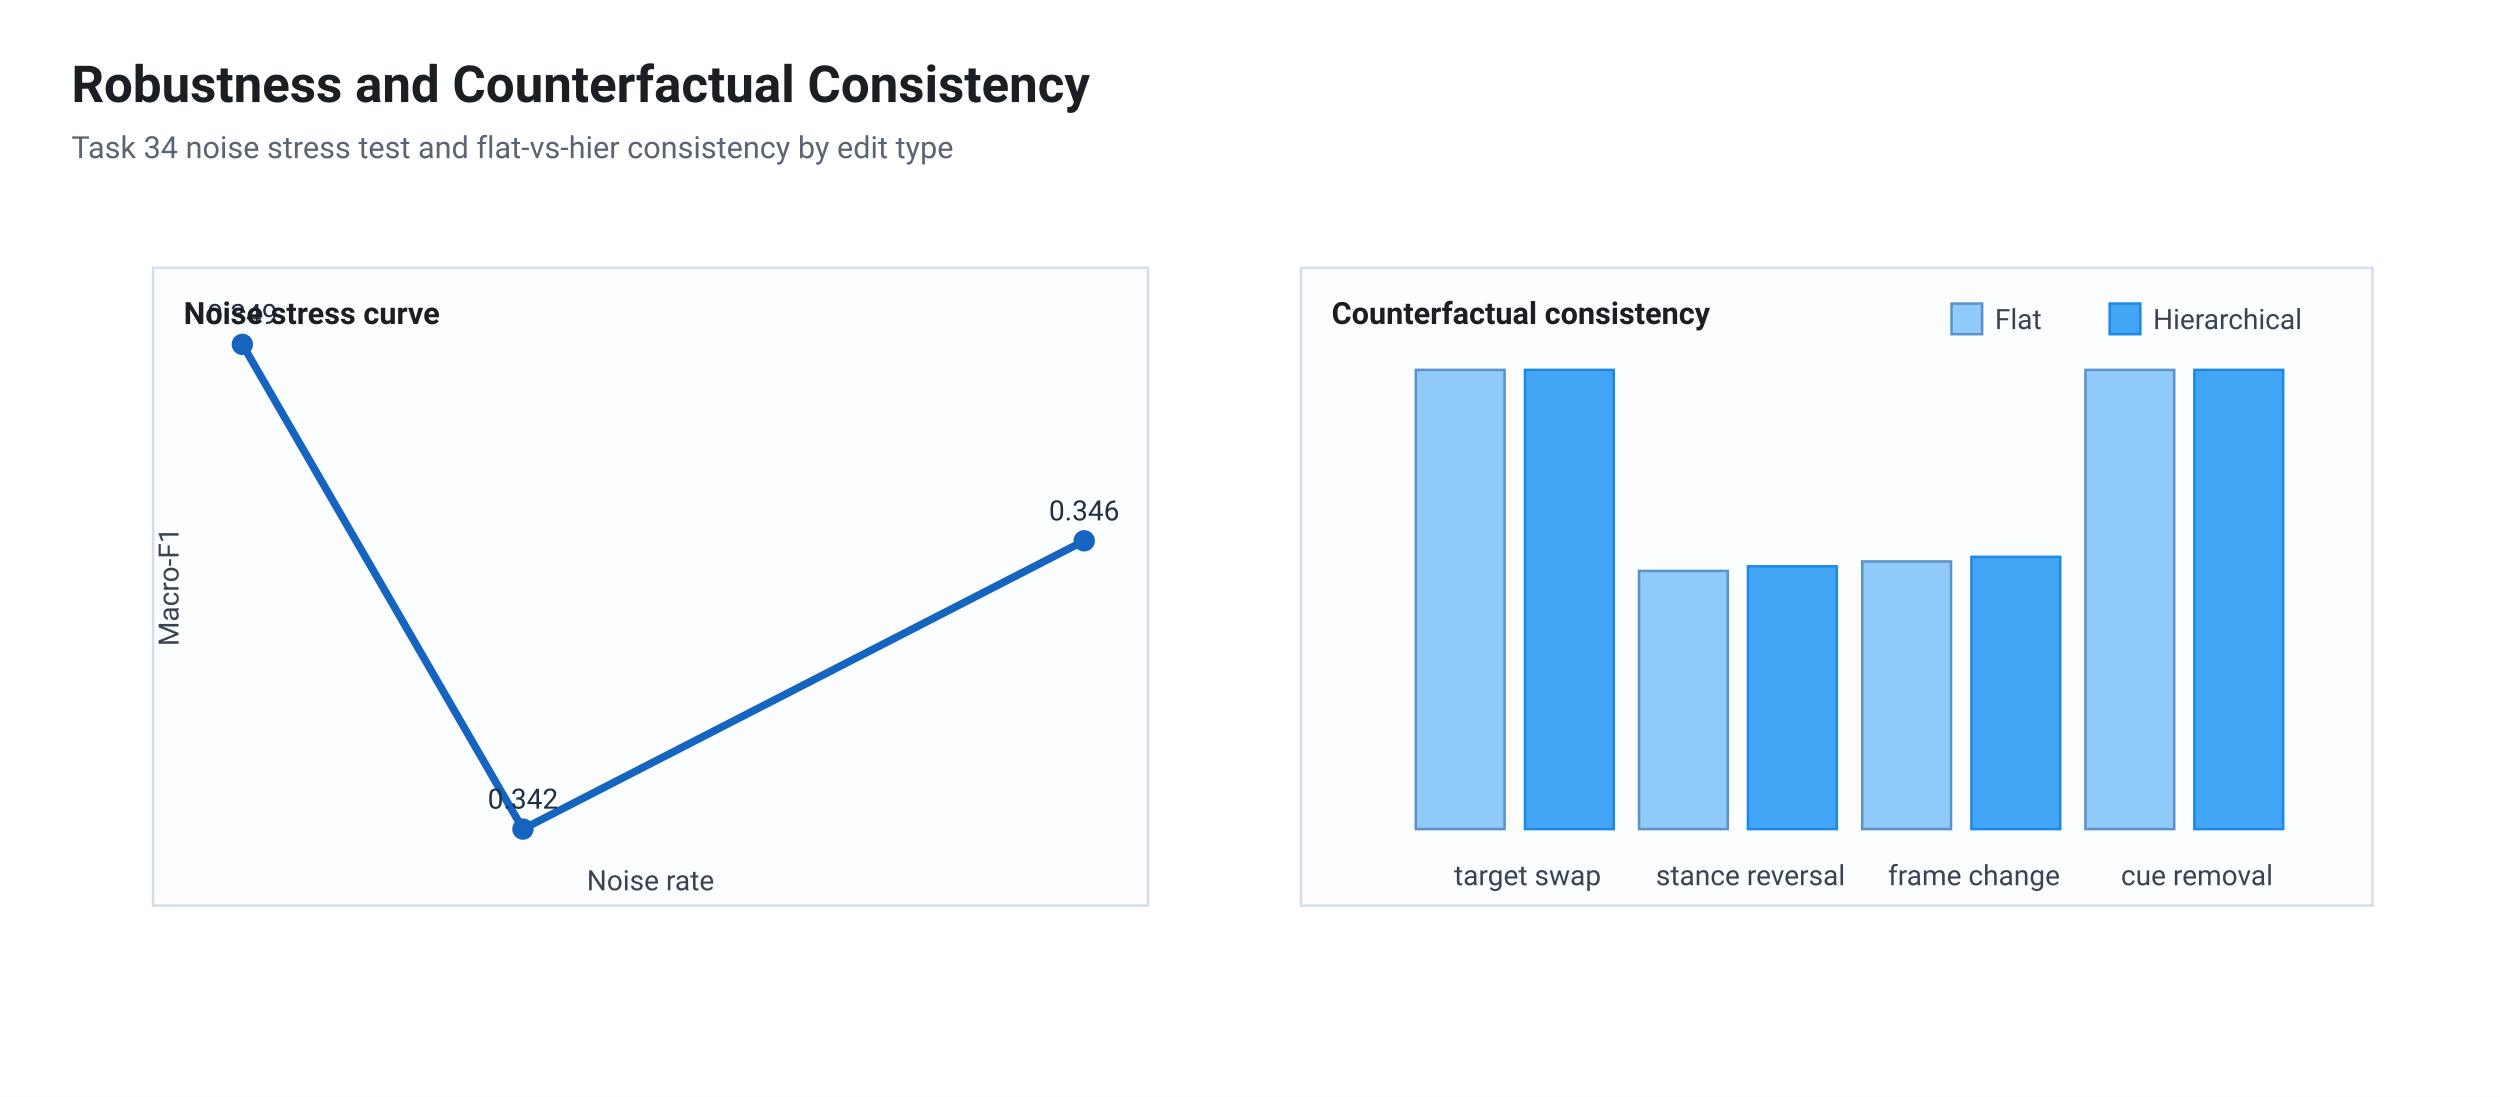
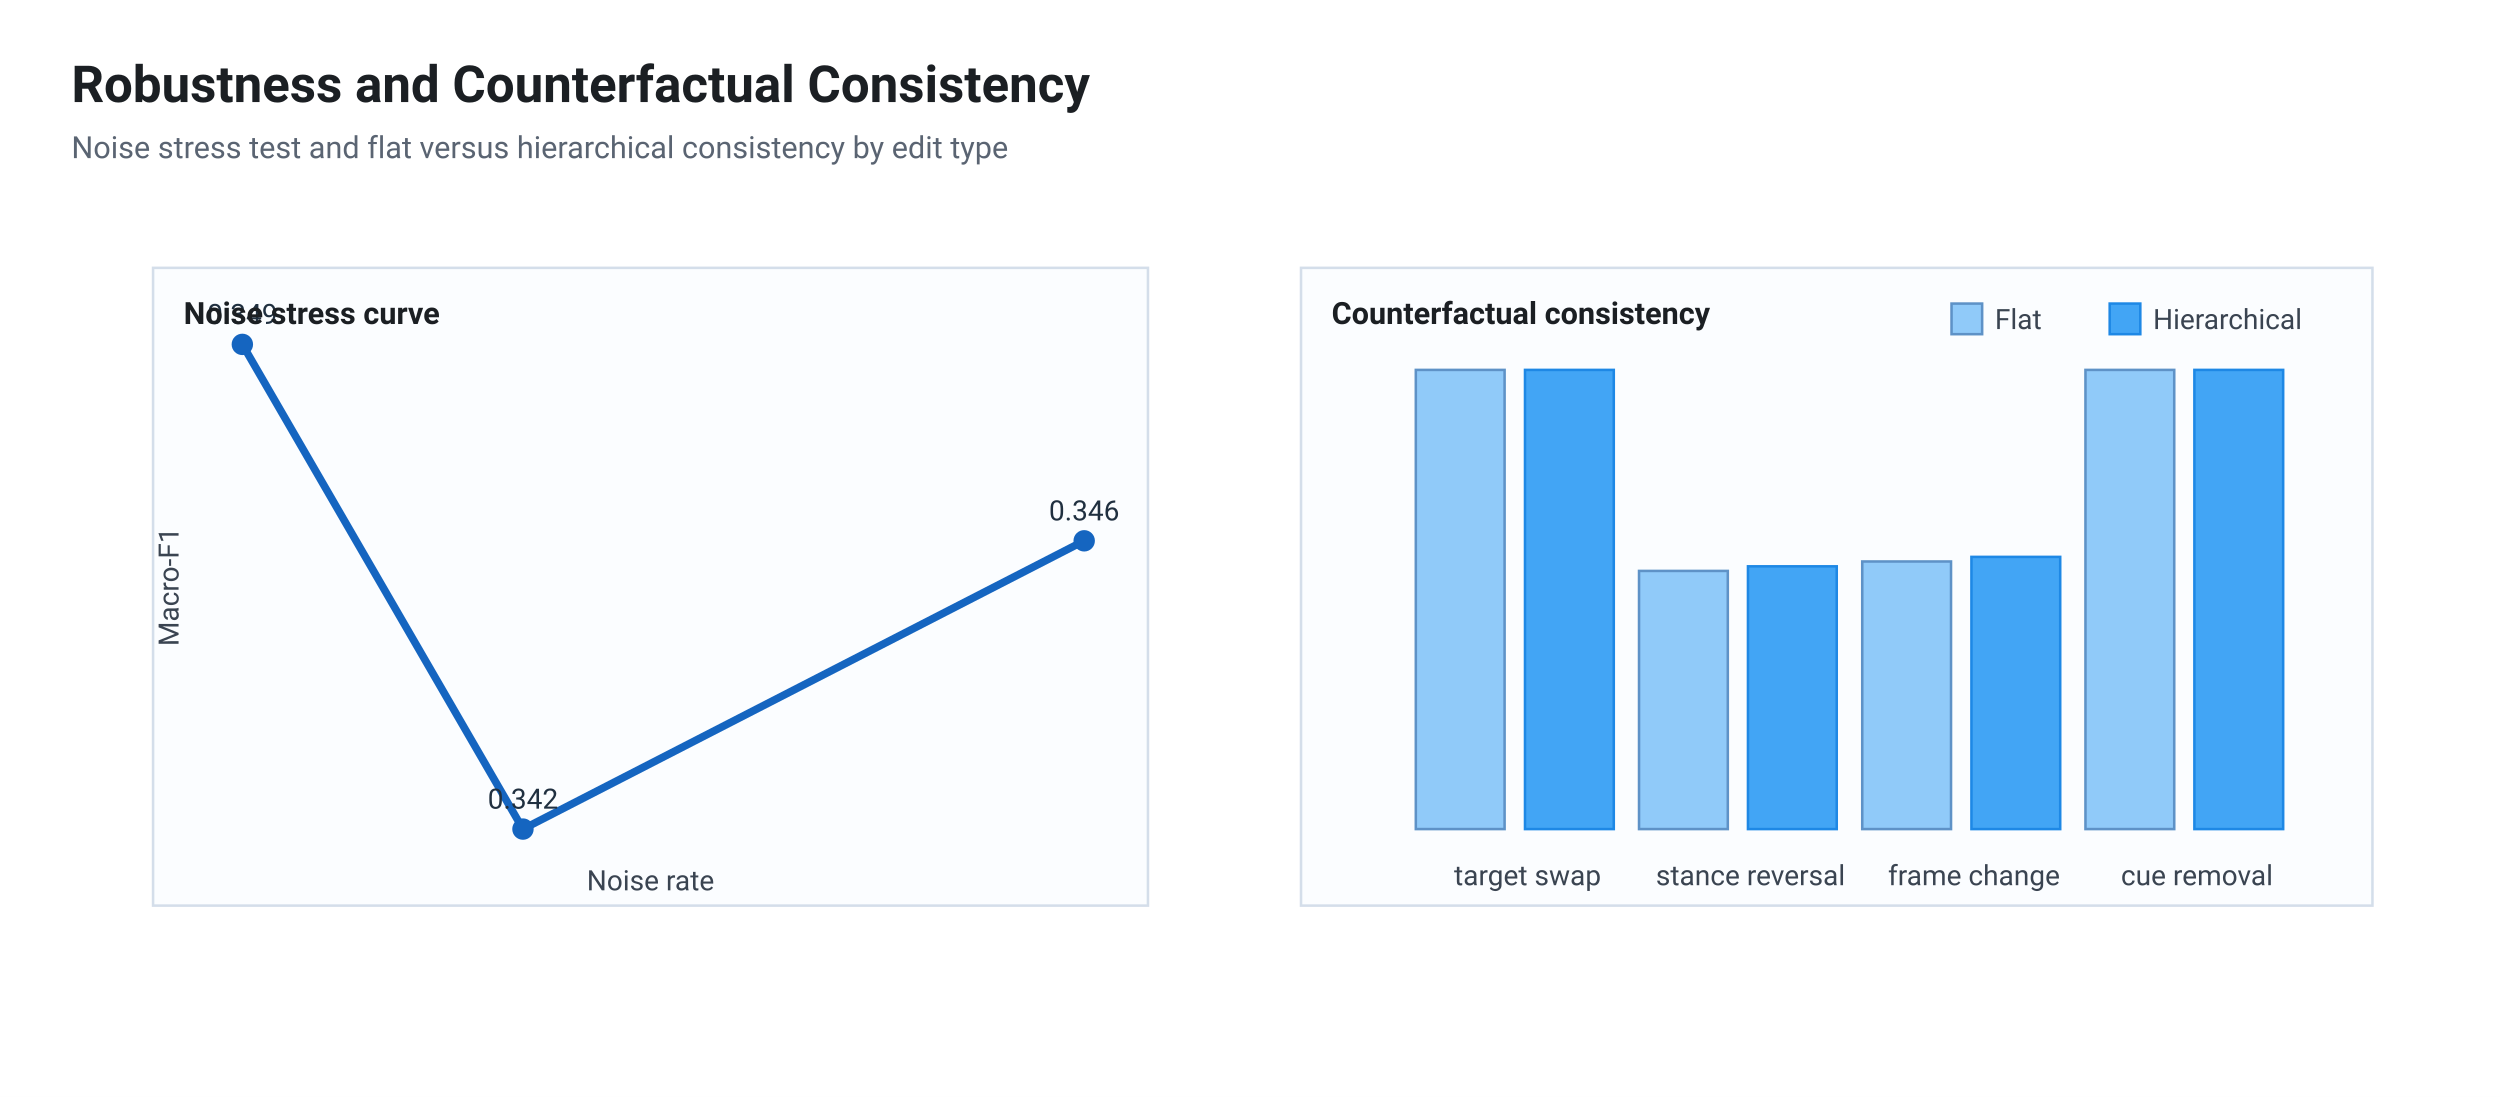
<svg xmlns="http://www.w3.org/2000/svg" width="980" height="430" viewBox="0 0 980 430">
  <style>
text { font-family: -apple-system, BlinkMacSystemFont, 'Segoe UI', Roboto, Helvetica, Arial, sans-serif; fill: #1b1f23; }
.title { font-size: 20px; font-weight: 700; }
.subtitle { font-size: 12px; fill: #5a6472; }
.axis { font-size: 11px; fill: #3a4451; }
.label { font-size: 12px; font-weight: 600; }
.value { font-size: 11px; fill: #203040; }
</style>
  <rect x="0" y="0" width="100%" height="100%" fill="#ffffff" />
  <text class="title" x="28" y="40">Robustness and Counterfactual Consistency</text>
-   <text class="subtitle" x="28" y="62">Task 34 noise stress test and flat-vs-hier consistency by edit type</text>
+   <text class="subtitle" x="28" y="62">Noise stress test and flat versus hierarchical consistency by edit type</text>
  <rect x="60" y="105" width="390" height="250" fill="#fbfdff" stroke="#d4deea" />
  <polyline points="95.0,135.0 205.0,325.0 425.0,212.0" fill="none" stroke="#1565c0" stroke-width="3" />
  <circle cx="95.0" cy="135.0" r="4.2" fill="#1565c0" />
  <text class="value" x="95.0" y="127.0" text-anchor="middle">0.349</text>
  <circle cx="205.0" cy="325.0" r="4.2" fill="#1565c0" />
  <text class="value" x="205.0" y="317.0" text-anchor="middle">0.342</text>
  <circle cx="425.0" cy="212.0" r="4.2" fill="#1565c0" />
  <text class="value" x="425.0" y="204.0" text-anchor="middle">0.346</text>
  <text class="label" x="72" y="127">Noise stress curve</text>
  <text class="axis" x="255.0" y="349" text-anchor="middle">Noise rate</text>
  <text class="axis" x="70" y="230.0" transform="rotate(-90 70 230.0)" text-anchor="middle">Macro-F1</text>
  <rect x="510" y="105" width="420" height="250" fill="#fbfdff" stroke="#d4deea" />
  <text class="label" x="522" y="127">Counterfactual consistency</text>
  <rect x="555.0" y="145.0" width="34.8" height="180.0" fill="#90caf9" stroke="#5e92c7" />
  <rect x="597.8" y="145.0" width="34.8" height="180.0" fill="#42a5f5" stroke="#1e88e5" />
  <text class="axis" x="598.8" y="347" text-anchor="middle">target swap</text>
  <rect x="642.5" y="223.8" width="34.8" height="101.2" fill="#90caf9" stroke="#5e92c7" />
  <rect x="685.2" y="222.0" width="34.8" height="103.0" fill="#42a5f5" stroke="#1e88e5" />
  <text class="axis" x="686.2" y="347" text-anchor="middle">stance reversal</text>
  <rect x="730.0" y="220.1" width="34.8" height="104.9" fill="#90caf9" stroke="#5e92c7" />
  <rect x="772.8" y="218.3" width="34.8" height="106.7" fill="#42a5f5" stroke="#1e88e5" />
  <text class="axis" x="773.8" y="347" text-anchor="middle">frame change</text>
  <rect x="817.5" y="145.0" width="34.8" height="180.0" fill="#90caf9" stroke="#5e92c7" />
  <rect x="860.2" y="145.0" width="34.8" height="180.0" fill="#42a5f5" stroke="#1e88e5" />
  <text class="axis" x="861.2" y="347" text-anchor="middle">cue removal</text>
  <rect x="765" y="119" width="12" height="12" fill="#90caf9" stroke="#5e92c7" />
  <text class="axis" x="782" y="129">Flat</text>
  <rect x="827" y="119" width="12" height="12" fill="#42a5f5" stroke="#1e88e5" />
  <text class="axis" x="844" y="129">Hierarchical</text>
</svg>
